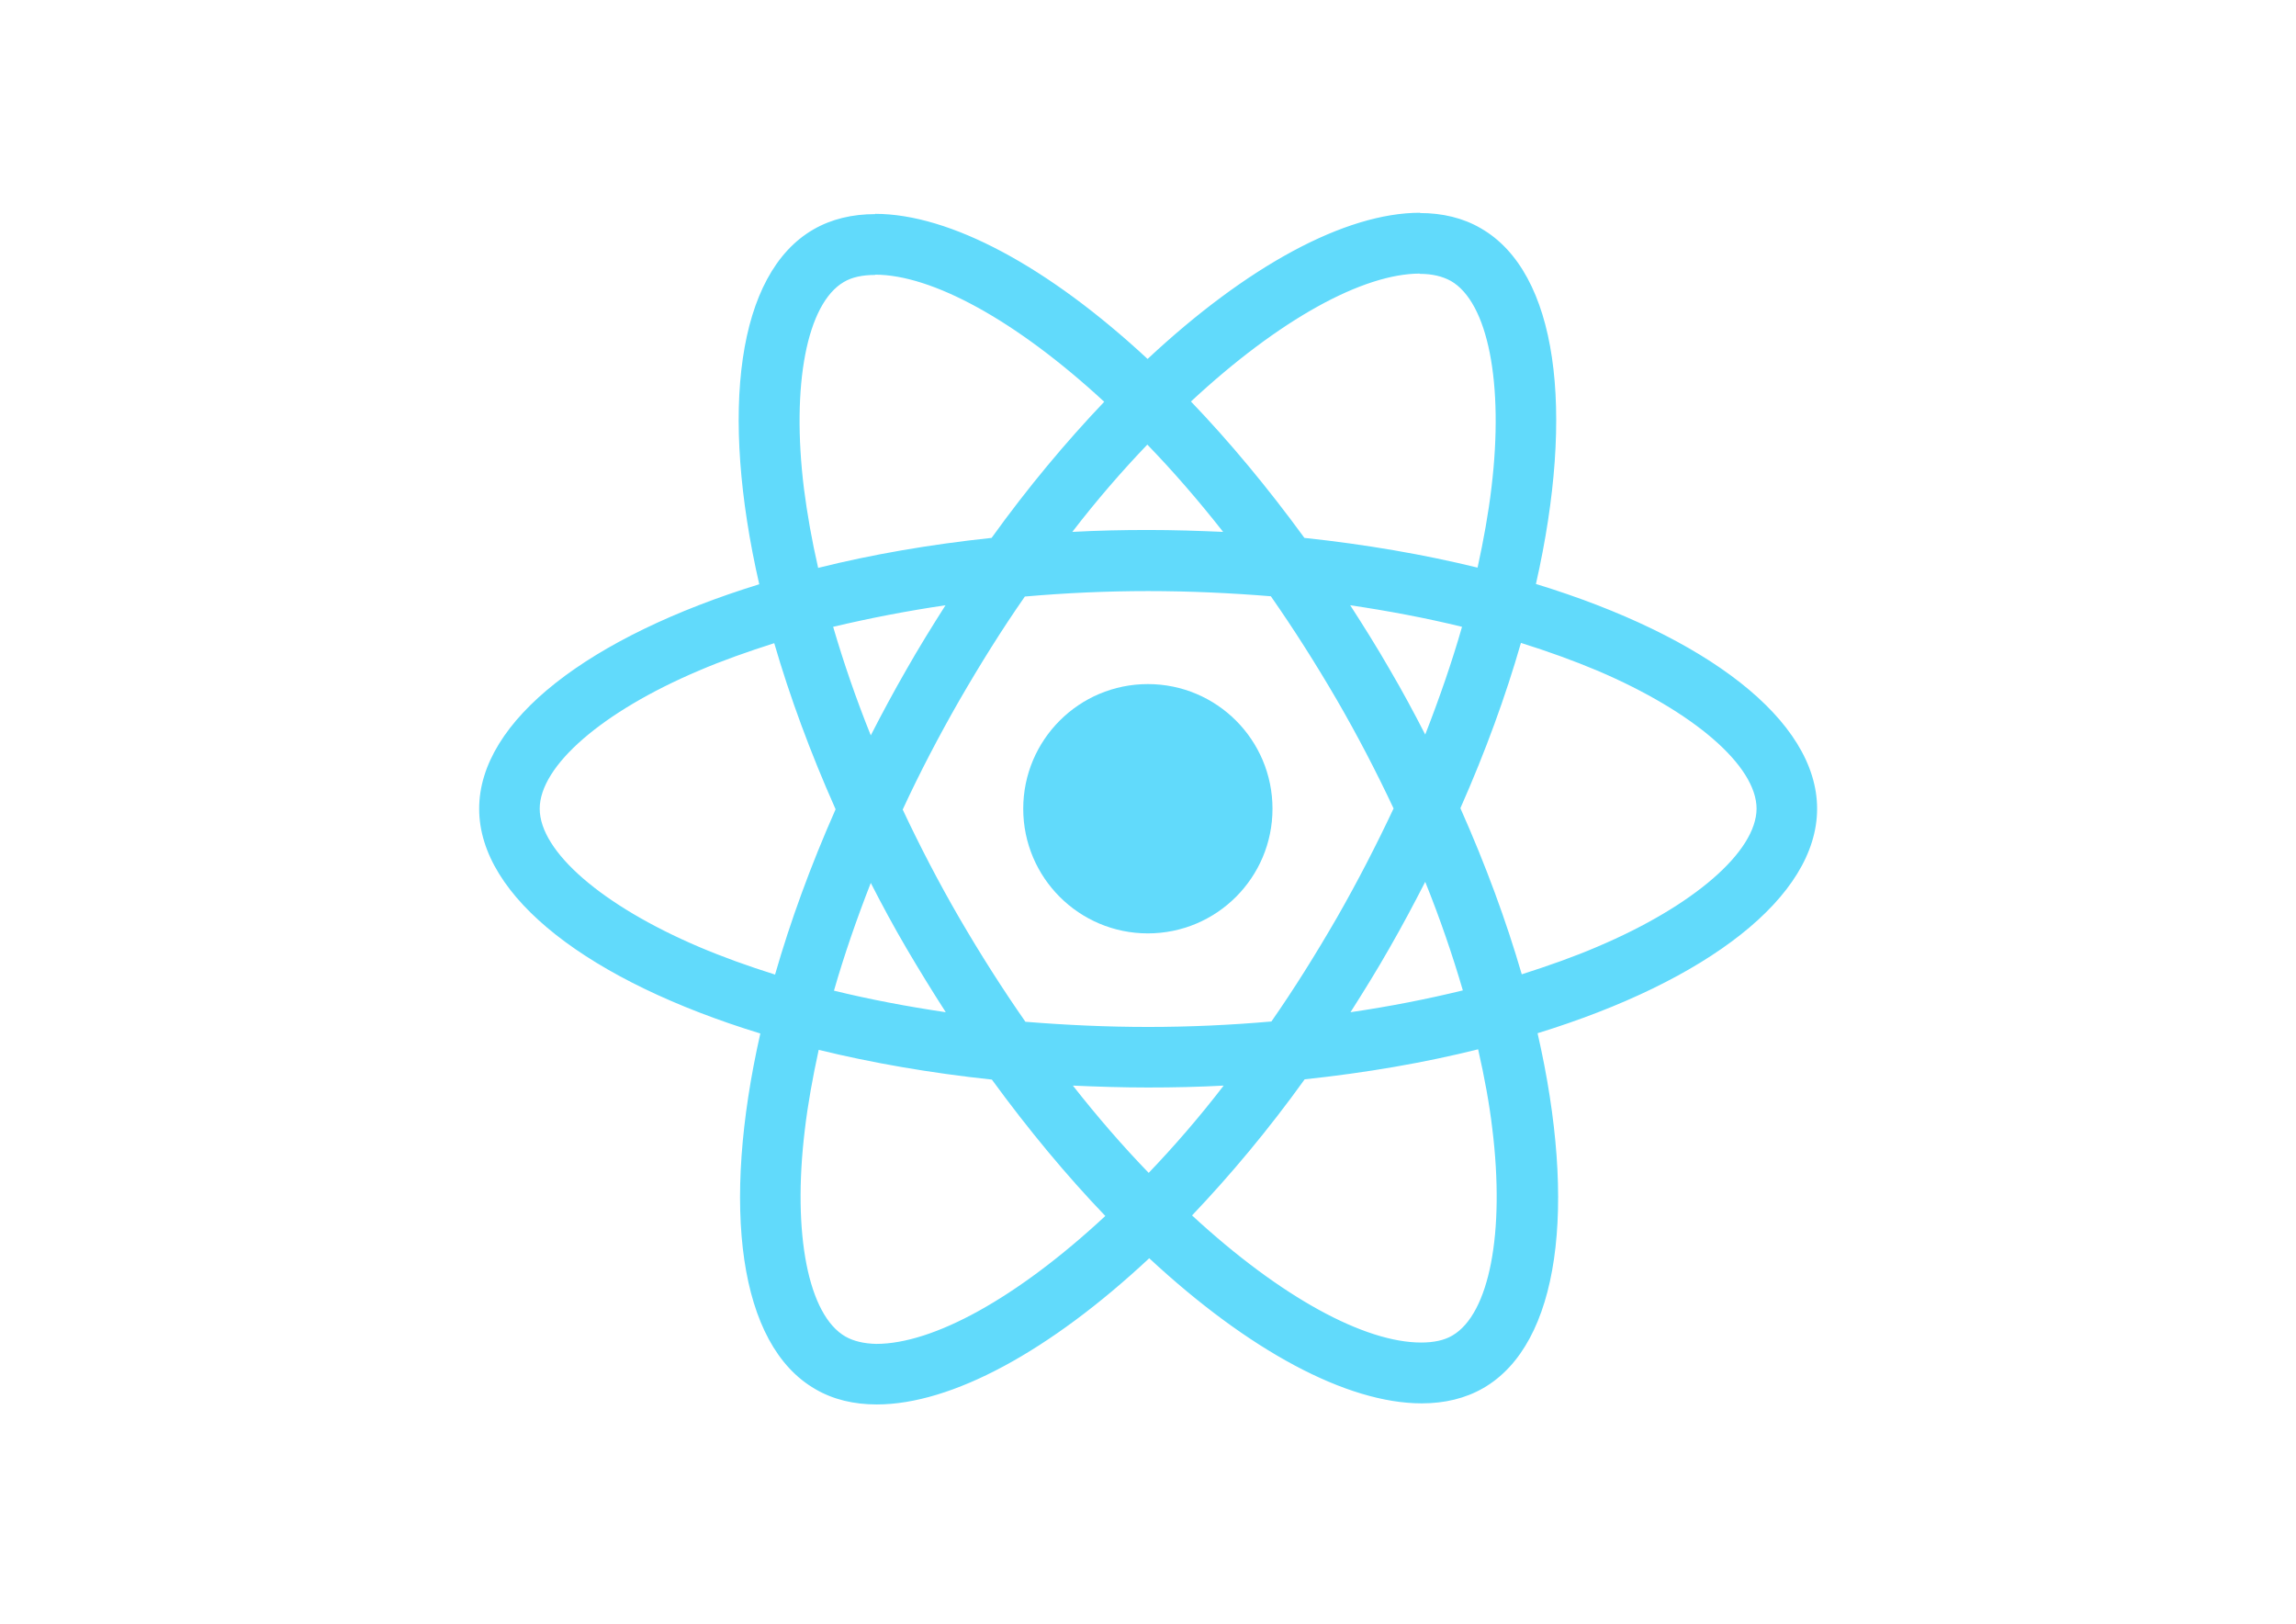
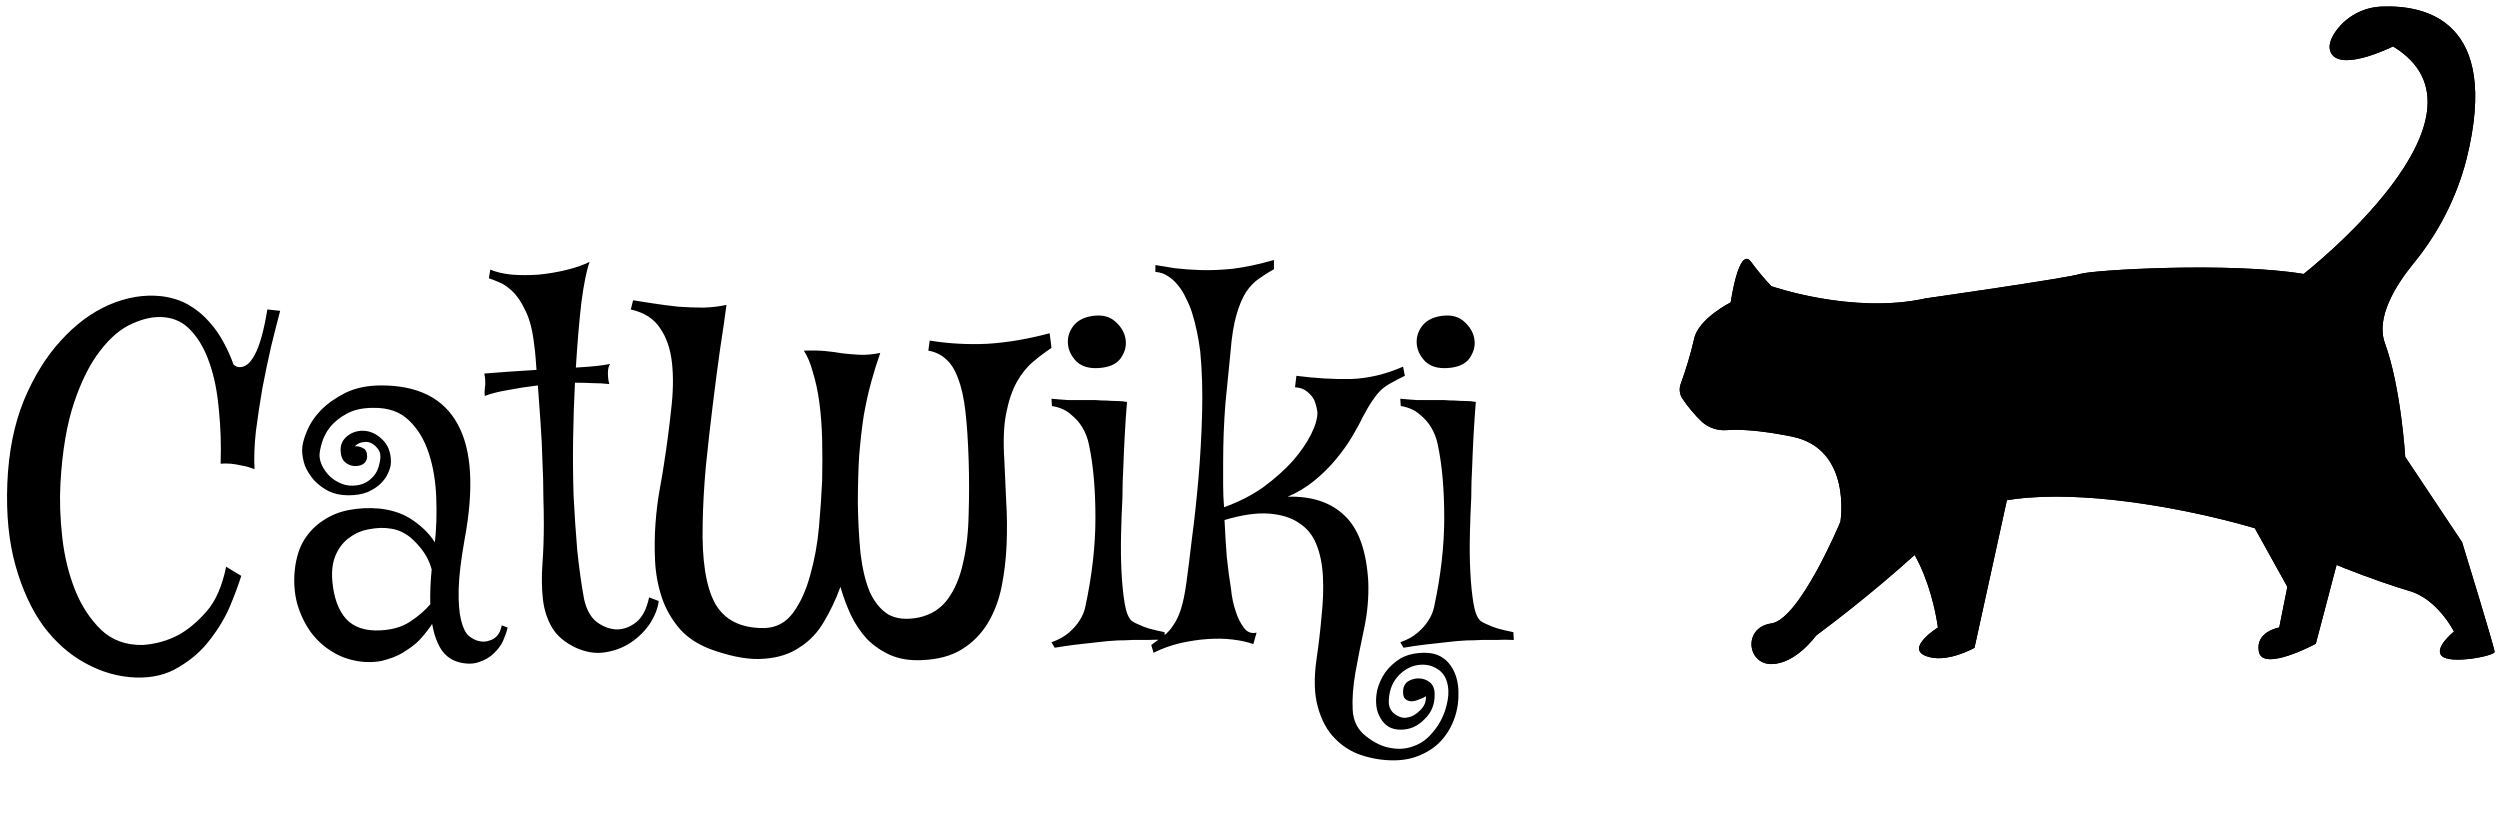
- <svg xmlns="http://www.w3.org/2000/svg" viewBox="0 0 841.9 595.3">
-   <g fill="#61DAFB">
-     <path d="M666.3 296.5c0-32.5-40.7-63.3-103.1-82.4 14.4-63.6 8-114.2-20.2-130.4-6.5-3.8-14.1-5.6-22.4-5.6v22.3c4.6 0 8.3.9 11.4 2.6 13.6 7.8 19.5 37.5 14.9 75.7-1.1 9.4-2.9 19.3-5.1 29.4-19.6-4.8-41-8.5-63.5-10.9-13.5-18.5-27.5-35.3-41.6-50 32.6-30.3 63.2-46.9 84-46.9V78c-27.5 0-63.5 19.6-99.9 53.6-36.4-33.8-72.4-53.2-99.9-53.2v22.3c20.7 0 51.4 16.5 84 46.6-14 14.7-28 31.4-41.3 49.9-22.6 2.4-44 6.1-63.6 11-2.3-10-4-19.7-5.2-29-4.7-38.2 1.1-67.9 14.6-75.8 3-1.8 6.9-2.6 11.5-2.6V78.5c-8.4 0-16 1.8-22.6 5.6-28.1 16.2-34.4 66.7-19.9 130.1-62.2 19.2-102.7 49.9-102.7 82.3 0 32.5 40.7 63.3 103.1 82.4-14.4 63.6-8 114.2 20.2 130.4 6.5 3.8 14.1 5.6 22.5 5.6 27.5 0 63.5-19.6 99.9-53.6 36.4 33.8 72.4 53.2 99.9 53.2 8.4 0 16-1.8 22.6-5.6 28.1-16.2 34.4-66.7 19.9-130.1 62-19.1 102.5-49.9 102.5-82.3zm-130.2-66.7c-3.7 12.9-8.3 26.2-13.5 39.5-4.1-8-8.4-16-13.1-24-4.6-8-9.5-15.8-14.4-23.4 14.2 2.1 27.9 4.7 41 7.9zm-45.8 106.5c-7.8 13.5-15.8 26.3-24.1 38.2-14.9 1.3-30 2-45.2 2-15.1 0-30.2-.7-45-1.9-8.3-11.9-16.4-24.6-24.2-38-7.6-13.1-14.5-26.4-20.8-39.8 6.2-13.4 13.2-26.8 20.7-39.9 7.8-13.5 15.8-26.3 24.1-38.2 14.9-1.3 30-2 45.2-2 15.1 0 30.2.7 45 1.9 8.3 11.9 16.4 24.6 24.2 38 7.6 13.1 14.5 26.4 20.8 39.8-6.3 13.4-13.2 26.8-20.7 39.9zm32.3-13c5.4 13.4 10 26.8 13.8 39.8-13.1 3.2-26.9 5.9-41.2 8 4.9-7.7 9.8-15.6 14.4-23.7 4.6-8 8.9-16.1 13-24.1zM421.2 430c-9.3-9.6-18.6-20.3-27.8-32 9 .4 18.2.7 27.5.7 9.4 0 18.7-.2 27.8-.7-9 11.7-18.3 22.4-27.5 32zm-74.4-58.9c-14.2-2.1-27.9-4.7-41-7.9 3.7-12.9 8.3-26.2 13.5-39.5 4.1 8 8.4 16 13.1 24 4.7 8 9.5 15.8 14.4 23.4zM420.7 163c9.3 9.6 18.6 20.3 27.8 32-9-.4-18.2-.7-27.5-.7-9.4 0-18.7.2-27.8.7 9-11.7 18.3-22.4 27.5-32zm-74 58.9c-4.9 7.7-9.8 15.6-14.4 23.7-4.6 8-8.9 16-13 24-5.4-13.4-10-26.8-13.8-39.8 13.1-3.1 26.9-5.8 41.2-7.9zm-90.5 125.2c-35.4-15.1-58.3-34.9-58.3-50.6 0-15.7 22.9-35.6 58.3-50.6 8.6-3.7 18-7 27.7-10.1 5.7 19.6 13.2 40 22.5 60.9-9.2 20.8-16.6 41.1-22.2 60.6-9.9-3.1-19.3-6.5-28-10.2zM310 490c-13.6-7.8-19.5-37.5-14.9-75.7 1.1-9.4 2.9-19.3 5.1-29.4 19.6 4.8 41 8.5 63.5 10.9 13.5 18.5 27.5 35.3 41.6 50-32.6 30.3-63.2 46.9-84 46.9-4.5-.1-8.3-1-11.3-2.7zm237.2-76.2c4.7 38.2-1.1 67.9-14.6 75.8-3 1.8-6.9 2.6-11.5 2.6-20.7 0-51.4-16.5-84-46.6 14-14.7 28-31.4 41.3-49.9 22.6-2.4 44-6.1 63.6-11 2.3 10.1 4.1 19.8 5.2 29.1zm38.5-66.7c-8.6 3.7-18 7-27.7 10.1-5.7-19.6-13.2-40-22.5-60.9 9.2-20.8 16.6-41.1 22.2-60.6 9.9 3.1 19.3 6.5 28.1 10.2 35.4 15.1 58.3 34.9 58.3 50.6-.1 15.7-23 35.6-58.4 50.6zM320.8 78.4z" />
-     <circle cx="420.9" cy="296.5" r="45.7" />
-     <path d="M520.5 78.1z" />
-   </g>
+ <svg xmlns="http://www.w3.org/2000/svg" width="128" height="43" viewBox="0 0 128 43" fill="current">
+   <path d="M6.938 34.688C6.062 34.656 5.211 34.414 4.383 33.961C3.57 33.523 2.852 32.891 2.227 32.062C1.617 31.219 1.141 30.188 0.797 28.969C0.453 27.75 0.312 26.344 0.375 24.75C0.438 23.156 0.719 21.742 1.219 20.508C1.734 19.273 2.367 18.25 3.117 17.438C3.867 16.609 4.688 16 5.578 15.609C6.484 15.219 7.375 15.07 8.25 15.164C8.781 15.227 9.25 15.375 9.656 15.609C10.062 15.844 10.414 16.133 10.711 16.477C11.008 16.805 11.258 17.164 11.461 17.555C11.664 17.93 11.828 18.297 11.953 18.656C12.047 18.75 12.148 18.797 12.258 18.797C12.555 18.812 12.82 18.594 13.055 18.141C13.305 17.672 13.516 16.906 13.688 15.844L14.344 15.914C14.203 16.445 14.047 17.062 13.875 17.766C13.719 18.453 13.57 19.164 13.43 19.898C13.305 20.633 13.195 21.359 13.102 22.078C13.023 22.797 13 23.445 13.031 24.023C12.797 23.93 12.578 23.867 12.375 23.836C12.172 23.789 11.984 23.758 11.812 23.742C11.625 23.727 11.453 23.727 11.297 23.742C11.328 22.773 11.297 21.844 11.203 20.953C11.125 20.062 10.969 19.281 10.734 18.609C10.5 17.922 10.188 17.367 9.797 16.945C9.422 16.523 8.953 16.289 8.391 16.242C7.891 16.195 7.352 16.305 6.773 16.57C6.195 16.82 5.648 17.281 5.133 17.953C4.617 18.609 4.172 19.492 3.797 20.602C3.422 21.711 3.188 23.094 3.094 24.75C3.047 25.625 3.078 26.547 3.188 27.516C3.297 28.484 3.516 29.383 3.844 30.211C4.172 31.023 4.617 31.703 5.18 32.25C5.742 32.781 6.453 33.039 7.312 33.023C7.969 32.977 8.578 32.805 9.141 32.508C9.625 32.242 10.102 31.844 10.57 31.312C11.039 30.781 11.375 30.016 11.578 29.016L12.352 29.484C12.227 29.891 12.039 30.398 11.789 31.008C11.539 31.602 11.195 32.18 10.758 32.742C10.336 33.305 9.805 33.773 9.164 34.148C8.539 34.539 7.797 34.719 6.938 34.688ZM25.992 32.133C25.945 32.336 25.867 32.562 25.758 32.812C25.648 33.047 25.492 33.258 25.289 33.445C25.086 33.648 24.836 33.797 24.539 33.891C24.258 34 23.922 34.008 23.531 33.914C23.141 33.82 22.828 33.602 22.594 33.258C22.375 32.914 22.219 32.477 22.125 31.945C21.984 32.164 21.805 32.398 21.586 32.648C21.383 32.883 21.133 33.094 20.836 33.281C20.555 33.484 20.227 33.641 19.852 33.75C19.492 33.875 19.094 33.922 18.656 33.891C18.062 33.844 17.531 33.68 17.062 33.398C16.609 33.133 16.227 32.789 15.914 32.367C15.602 31.93 15.367 31.438 15.211 30.891C15.07 30.344 15.031 29.773 15.094 29.18C15.156 28.586 15.312 28.078 15.562 27.656C15.828 27.234 16.156 26.898 16.547 26.648C16.938 26.383 17.383 26.203 17.883 26.109C18.383 26.016 18.898 25.992 19.43 26.039C20.133 26.117 20.719 26.328 21.188 26.672C21.656 27 22.016 27.367 22.266 27.773C22.344 27.055 22.367 26.289 22.336 25.477C22.305 24.648 22.18 23.898 21.961 23.227C21.742 22.539 21.406 21.977 20.953 21.539C20.5 21.086 19.883 20.867 19.102 20.883C18.555 20.883 18.102 20.984 17.742 21.188C17.398 21.375 17.117 21.602 16.898 21.867C16.695 22.133 16.555 22.406 16.477 22.688C16.398 22.953 16.359 23.164 16.359 23.32C16.359 23.477 16.406 23.656 16.5 23.859C16.594 24.047 16.727 24.227 16.898 24.398C17.07 24.555 17.273 24.68 17.508 24.773C17.742 24.867 18.008 24.891 18.305 24.844C18.508 24.812 18.688 24.742 18.844 24.633C19 24.523 19.125 24.398 19.219 24.258C19.312 24.117 19.375 23.969 19.406 23.812C19.453 23.656 19.477 23.508 19.477 23.367C19.477 23.211 19.43 23.078 19.336 22.969C19.242 22.844 19.133 22.75 19.008 22.688C18.883 22.625 18.742 22.609 18.586 22.641C18.43 22.656 18.289 22.727 18.164 22.852C18.305 22.836 18.445 22.867 18.586 22.945C18.727 23.008 18.797 23.148 18.797 23.367C18.797 23.539 18.727 23.672 18.586 23.766C18.445 23.844 18.289 23.875 18.117 23.859C17.945 23.844 17.789 23.773 17.648 23.648C17.508 23.508 17.438 23.297 17.438 23.016C17.438 22.75 17.547 22.523 17.766 22.336C18 22.148 18.266 22.055 18.562 22.055C18.922 22.055 19.25 22.195 19.547 22.477C19.859 22.758 20.016 23.148 20.016 23.648C20.016 23.82 19.969 24.008 19.875 24.211C19.797 24.398 19.672 24.578 19.5 24.75C19.328 24.922 19.102 25.07 18.82 25.195C18.539 25.305 18.211 25.359 17.836 25.359C17.461 25.359 17.125 25.289 16.828 25.148C16.531 24.992 16.281 24.805 16.078 24.586C15.875 24.352 15.719 24.102 15.609 23.836C15.516 23.555 15.469 23.289 15.469 23.039C15.469 22.789 15.547 22.477 15.703 22.102C15.859 21.711 16.102 21.344 16.43 21C16.773 20.656 17.195 20.359 17.695 20.109C18.211 19.859 18.82 19.734 19.523 19.734C21.414 19.734 22.719 20.398 23.438 21.727C24.156 23.039 24.273 25 23.789 27.609C23.602 28.656 23.5 29.508 23.484 30.164C23.469 30.82 23.508 31.344 23.602 31.734C23.695 32.125 23.828 32.398 24 32.555C24.188 32.711 24.383 32.805 24.586 32.836C24.758 32.867 24.922 32.852 25.078 32.789C25.203 32.758 25.32 32.688 25.43 32.578C25.555 32.453 25.641 32.266 25.688 32.016L25.992 32.133ZM22.031 30.938C22.016 30.375 22.039 29.781 22.102 29.156C21.977 28.672 21.719 28.227 21.328 27.82C20.953 27.398 20.523 27.148 20.039 27.07C19.68 27.008 19.305 27.016 18.914 27.094C18.539 27.156 18.203 27.297 17.906 27.516C17.609 27.719 17.375 28.008 17.203 28.383C17.031 28.758 16.969 29.219 17.016 29.766C17.094 30.609 17.328 31.25 17.719 31.688C18.125 32.125 18.719 32.32 19.5 32.273C20.094 32.242 20.594 32.094 21 31.828C21.422 31.547 21.766 31.25 22.031 30.938ZM31.57 32.227C31.93 32.227 32.266 32.102 32.578 31.852C32.891 31.602 33.109 31.18 33.234 30.586L33.727 30.773C33.68 31.148 33.531 31.531 33.281 31.922C33.031 32.297 32.711 32.617 32.32 32.883C31.93 33.148 31.484 33.32 30.984 33.398C30.5 33.477 30 33.398 29.484 33.164C28.922 32.898 28.516 32.555 28.266 32.133C28.016 31.711 27.859 31.227 27.797 30.68C27.734 30.117 27.727 29.516 27.773 28.875C27.82 28.219 27.844 27.539 27.844 26.836C27.844 26.43 27.836 25.953 27.82 25.406C27.82 24.844 27.805 24.25 27.773 23.625C27.758 23 27.727 22.359 27.68 21.703C27.633 21.031 27.586 20.375 27.539 19.734C27.008 19.797 26.5 19.875 26.016 19.969C25.547 20.047 25.148 20.148 24.82 20.273C24.805 20.133 24.805 20.023 24.82 19.945C24.82 19.867 24.828 19.797 24.844 19.734C24.844 19.656 24.844 19.578 24.844 19.5C24.844 19.406 24.828 19.281 24.797 19.125C25.172 19.094 25.586 19.062 26.039 19.031C26.508 19 26.984 18.969 27.469 18.938C27.453 18.719 27.438 18.508 27.422 18.305C27.406 18.086 27.383 17.875 27.352 17.672C27.273 16.938 27.125 16.352 26.906 15.914C26.703 15.477 26.477 15.141 26.227 14.906C25.977 14.672 25.742 14.516 25.523 14.438C25.305 14.344 25.141 14.281 25.031 14.25L25.102 13.805C25.398 13.93 25.766 14.016 26.203 14.062C26.641 14.094 27.094 14.094 27.562 14.062C28.047 14.016 28.516 13.938 28.969 13.828C29.438 13.719 29.844 13.578 30.188 13.406C30.031 13.844 29.891 14.539 29.766 15.492C29.656 16.445 29.562 17.555 29.484 18.82C30.297 18.773 30.883 18.711 31.242 18.633C31.164 18.727 31.125 18.883 31.125 19.102C31.125 19.305 31.148 19.492 31.195 19.664C30.93 19.633 30.648 19.617 30.352 19.617C30.055 19.602 29.75 19.594 29.438 19.594C29.391 20.5 29.359 21.445 29.344 22.43C29.328 23.414 29.336 24.391 29.367 25.359C29.414 26.312 29.477 27.25 29.555 28.172C29.648 29.078 29.766 29.914 29.906 30.68C30.031 31.227 30.25 31.617 30.562 31.852C30.875 32.086 31.211 32.211 31.57 32.227ZM53.836 17.812C53.508 18.031 53.188 18.273 52.875 18.539C52.562 18.805 52.289 19.148 52.055 19.57C51.82 19.992 51.641 20.523 51.516 21.164C51.391 21.789 51.359 22.586 51.422 23.555C51.453 24.195 51.484 24.891 51.516 25.641C51.562 26.375 51.57 27.117 51.539 27.867C51.508 28.617 51.422 29.344 51.281 30.047C51.141 30.734 50.906 31.352 50.578 31.898C50.25 32.445 49.812 32.891 49.266 33.234C48.719 33.578 48.031 33.766 47.203 33.797C46.594 33.828 46.055 33.742 45.586 33.539C45.133 33.336 44.734 33.062 44.391 32.719C44.062 32.359 43.789 31.953 43.57 31.5C43.352 31.031 43.172 30.547 43.031 30.047C42.797 30.688 42.516 31.281 42.188 31.828C41.875 32.375 41.461 32.812 40.945 33.141C40.445 33.484 39.836 33.68 39.117 33.727C38.414 33.789 37.562 33.648 36.562 33.305C35.828 33.055 35.25 32.695 34.828 32.227C34.406 31.742 34.094 31.203 33.891 30.609C33.688 30 33.57 29.367 33.539 28.711C33.508 28.039 33.516 27.398 33.562 26.789C33.609 26.164 33.68 25.594 33.773 25.078C33.867 24.562 33.938 24.148 33.984 23.836C34.141 22.836 34.266 21.891 34.359 21C34.469 20.094 34.484 19.289 34.406 18.586C34.328 17.867 34.125 17.273 33.797 16.805C33.484 16.32 32.984 16 32.297 15.844L32.414 15.375C32.711 15.422 33.062 15.477 33.469 15.539C33.875 15.602 34.297 15.656 34.734 15.703C35.172 15.734 35.602 15.75 36.023 15.75C36.461 15.734 36.852 15.688 37.195 15.609C37.117 16.219 37.008 16.977 36.867 17.883C36.742 18.773 36.617 19.727 36.492 20.742C36.367 21.758 36.25 22.797 36.141 23.859C36.047 24.906 35.992 25.891 35.977 26.812C35.93 28.672 36.141 30.031 36.609 30.891C37.094 31.75 37.938 32.172 39.141 32.156C39.75 32.141 40.242 31.875 40.617 31.359C40.992 30.844 41.281 30.203 41.484 29.438C41.703 28.672 41.852 27.859 41.93 27C42.008 26.125 42.062 25.328 42.094 24.609C42.109 23.891 42.109 23.195 42.094 22.523C42.078 21.836 42.031 21.203 41.953 20.625C41.875 20.047 41.766 19.531 41.625 19.078C41.5 18.609 41.344 18.234 41.156 17.953C41.594 17.938 41.969 17.945 42.281 17.977C42.594 18.008 42.883 18.047 43.148 18.094C43.43 18.125 43.719 18.148 44.016 18.164C44.312 18.18 44.664 18.148 45.07 18.07C44.898 18.555 44.742 19.055 44.602 19.57C44.461 20.086 44.336 20.648 44.227 21.258C44.133 21.867 44.055 22.547 43.992 23.297C43.945 24.031 43.922 24.867 43.922 25.805C43.938 26.742 43.984 27.594 44.062 28.359C44.156 29.125 44.312 29.773 44.531 30.305C44.766 30.82 45.078 31.203 45.469 31.453C45.875 31.688 46.398 31.742 47.039 31.617C47.68 31.477 48.18 31.156 48.539 30.656C48.898 30.156 49.156 29.539 49.312 28.805C49.484 28.07 49.578 27.25 49.594 26.344C49.625 25.422 49.625 24.484 49.594 23.531C49.562 22.562 49.508 21.742 49.43 21.07C49.352 20.383 49.227 19.82 49.055 19.383C48.898 18.945 48.695 18.617 48.445 18.398C48.195 18.164 47.891 18.016 47.531 17.953L47.602 17.438C48.555 17.594 49.539 17.648 50.555 17.602C51.57 17.539 52.633 17.359 53.742 17.062L53.836 17.812ZM53.836 32.883C54.195 32.758 54.492 32.594 54.727 32.391C54.961 32.188 55.141 31.984 55.266 31.781C55.422 31.547 55.523 31.305 55.57 31.055C55.914 29.461 56.086 27.945 56.086 26.508C56.086 25.055 55.977 23.812 55.758 22.781C55.695 22.453 55.578 22.148 55.406 21.867C55.266 21.633 55.07 21.414 54.82 21.211C54.57 20.992 54.25 20.852 53.859 20.789L53.836 20.414C54.148 20.445 54.438 20.469 54.703 20.484C54.984 20.484 55.227 20.484 55.43 20.484H56.086C56.273 20.5 56.461 20.508 56.648 20.508C56.82 20.523 56.992 20.531 57.164 20.531C57.352 20.531 57.531 20.547 57.703 20.578C57.656 21.141 57.617 21.719 57.586 22.312C57.555 22.891 57.531 23.414 57.516 23.883C57.484 24.43 57.469 24.961 57.469 25.477C57.438 26.055 57.414 26.688 57.398 27.375C57.383 28.047 57.391 28.688 57.422 29.297C57.453 29.906 57.508 30.445 57.586 30.914C57.664 31.367 57.789 31.664 57.961 31.805C58.055 31.867 58.18 31.93 58.336 31.992C58.461 32.055 58.625 32.117 58.828 32.18C59.047 32.242 59.312 32.305 59.625 32.367L59.648 32.766C59.336 32.75 59.031 32.75 58.734 32.766C58.453 32.766 58.203 32.766 57.984 32.766C57.719 32.781 57.469 32.789 57.234 32.789C56.906 32.805 56.555 32.836 56.18 32.883C55.867 32.914 55.516 32.953 55.125 33C54.734 33.047 54.359 33.102 54 33.164L53.836 32.883ZM56.25 18.844C55.766 18.875 55.391 18.766 55.125 18.516C54.859 18.25 54.711 17.953 54.68 17.625C54.648 17.297 54.734 16.992 54.938 16.711C55.156 16.414 55.5 16.234 55.969 16.172C56.453 16.109 56.836 16.211 57.117 16.477C57.414 16.742 57.586 17.047 57.633 17.391C57.68 17.719 57.594 18.039 57.375 18.352C57.156 18.648 56.781 18.812 56.25 18.844ZM71.344 38.93C70.797 38.93 70.258 38.844 69.727 38.672C69.195 38.5 68.734 38.211 68.344 37.805C67.953 37.414 67.664 36.883 67.477 36.211C67.289 35.555 67.266 34.734 67.406 33.75C67.516 33 67.602 32.266 67.664 31.547C67.742 30.812 67.766 30.141 67.734 29.531C67.703 28.906 67.594 28.359 67.406 27.891C67.219 27.406 66.914 27.031 66.492 26.766C66.102 26.5 65.594 26.344 64.969 26.297C64.344 26.25 63.586 26.359 62.695 26.625C62.727 27.297 62.766 27.93 62.812 28.523C62.875 29.117 62.945 29.648 63.023 30.117C63.07 30.586 63.156 30.992 63.281 31.336C63.375 31.633 63.508 31.898 63.68 32.133C63.852 32.367 64.07 32.453 64.336 32.391L64.172 32.977C63.859 32.867 63.5 32.789 63.094 32.742C62.703 32.695 62.281 32.688 61.828 32.719C61.375 32.75 60.906 32.82 60.422 32.93C59.953 33.039 59.5 33.203 59.062 33.422L58.945 33.023C59.18 32.852 59.391 32.695 59.578 32.555C59.766 32.414 59.93 32.234 60.07 32.016C60.227 31.797 60.359 31.516 60.469 31.172C60.578 30.828 60.672 30.367 60.75 29.789C60.828 29.211 60.922 28.461 61.031 27.539C61.156 26.602 61.266 25.594 61.359 24.516C61.453 23.438 61.516 22.328 61.547 21.188C61.578 20.047 61.547 18.984 61.453 18C61.359 17.266 61.219 16.602 61.031 16.008C60.953 15.758 60.852 15.516 60.727 15.281C60.617 15.031 60.484 14.812 60.328 14.625C60.172 14.422 59.992 14.258 59.789 14.133C59.602 14.008 59.391 13.938 59.156 13.922V13.57C59.453 13.617 59.789 13.672 60.164 13.734C60.555 13.781 60.992 13.812 61.477 13.828C61.977 13.844 62.531 13.82 63.141 13.758C63.766 13.68 64.461 13.531 65.227 13.312V13.781C64.945 13.938 64.688 14.102 64.453 14.273C64.219 14.43 64 14.656 63.797 14.953C63.609 15.25 63.445 15.641 63.305 16.125C63.164 16.609 63.062 17.25 63 18.047C62.922 18.797 62.836 19.664 62.742 20.648C62.664 21.633 62.625 22.648 62.625 23.695C62.625 24.07 62.625 24.453 62.625 24.844C62.625 25.219 62.641 25.594 62.672 25.969C63.422 25.703 64.094 25.359 64.688 24.938C65.281 24.5 65.781 24.055 66.188 23.602C66.594 23.133 66.906 22.68 67.125 22.242C67.344 21.805 67.453 21.43 67.453 21.117C67.422 20.883 67.367 20.672 67.289 20.484C67.211 20.328 67.094 20.188 66.938 20.062C66.781 19.922 66.57 19.844 66.305 19.828L66.375 19.242C67.344 19.367 68.273 19.422 69.164 19.406C70.055 19.375 70.945 19.164 71.836 18.773L71.93 19.242C71.695 19.352 71.484 19.461 71.297 19.57C71.109 19.664 70.93 19.781 70.758 19.922C70.602 20.062 70.445 20.25 70.289 20.484C70.133 20.703 69.961 20.992 69.773 21.352C69.633 21.648 69.445 21.992 69.211 22.383C68.977 22.773 68.695 23.164 68.367 23.555C68.055 23.93 67.688 24.289 67.266 24.633C66.859 24.961 66.414 25.227 65.93 25.43C67.18 25.398 68.156 25.727 68.859 26.414C69.562 27.086 69.961 28.203 70.055 29.766C70.086 30.562 70.016 31.367 69.844 32.18C69.672 32.977 69.523 33.727 69.398 34.43C69.273 35.148 69.227 35.789 69.258 36.352C69.289 36.93 69.523 37.383 69.961 37.711C70.383 38.039 70.797 38.234 71.203 38.297C71.625 38.375 72.016 38.344 72.375 38.203C72.734 38.078 73.047 37.859 73.312 37.547C73.594 37.234 73.812 36.867 73.969 36.445C74.109 36.023 74.172 35.656 74.156 35.344C74.141 35.047 74.07 34.797 73.945 34.594C73.82 34.406 73.656 34.266 73.453 34.172C73.266 34.078 73.062 34.031 72.844 34.031C72.406 34.031 72.016 34.195 71.672 34.523C71.328 34.852 71.141 35.281 71.109 35.812C71.094 36 71.117 36.156 71.18 36.281C71.242 36.406 71.32 36.5 71.414 36.562C71.523 36.641 71.633 36.695 71.742 36.727C71.867 36.758 71.984 36.758 72.094 36.727C72.297 36.695 72.5 36.578 72.703 36.375C72.922 36.172 73.023 35.93 73.008 35.648C72.914 35.711 72.797 35.766 72.656 35.812C72.516 35.875 72.383 35.906 72.258 35.906C72.148 35.906 72.047 35.867 71.953 35.789C71.875 35.727 71.836 35.602 71.836 35.414C71.836 35.195 71.914 35.023 72.07 34.898C72.242 34.789 72.43 34.734 72.633 34.734C72.836 34.734 73.023 34.797 73.195 34.922C73.367 35.062 73.453 35.266 73.453 35.531C73.469 36.047 73.297 36.477 72.938 36.82C72.594 37.18 72.188 37.359 71.719 37.359C71.375 37.359 71.102 37.258 70.898 37.055C70.711 36.867 70.578 36.625 70.5 36.328C70.438 36.047 70.438 35.734 70.5 35.391C70.578 35.047 70.719 34.727 70.922 34.43C71.125 34.148 71.391 33.906 71.719 33.703C72.062 33.516 72.469 33.422 72.938 33.422C73.266 33.422 73.539 33.484 73.758 33.609C73.977 33.734 74.148 33.891 74.273 34.078C74.414 34.281 74.516 34.5 74.578 34.734C74.641 34.969 74.672 35.203 74.672 35.438C74.688 35.891 74.625 36.32 74.484 36.727C74.344 37.148 74.133 37.523 73.852 37.852C73.57 38.18 73.219 38.438 72.797 38.625C72.375 38.828 71.891 38.93 71.344 38.93ZM71.695 32.883C72.055 32.758 72.352 32.594 72.586 32.391C72.82 32.188 73 31.984 73.125 31.781C73.281 31.547 73.383 31.305 73.43 31.055C73.773 29.461 73.945 27.945 73.945 26.508C73.945 25.055 73.836 23.812 73.617 22.781C73.555 22.453 73.438 22.148 73.266 21.867C73.125 21.633 72.93 21.414 72.68 21.211C72.43 20.992 72.109 20.852 71.719 20.789L71.695 20.414C72.008 20.445 72.297 20.469 72.562 20.484C72.844 20.484 73.086 20.484 73.289 20.484H73.945C74.133 20.5 74.32 20.508 74.508 20.508C74.68 20.523 74.852 20.531 75.023 20.531C75.211 20.531 75.391 20.547 75.562 20.578C75.516 21.141 75.477 21.719 75.445 22.312C75.414 22.891 75.391 23.414 75.375 23.883C75.344 24.43 75.328 24.961 75.328 25.477C75.297 26.055 75.273 26.688 75.258 27.375C75.242 28.047 75.25 28.688 75.281 29.297C75.312 29.906 75.367 30.445 75.445 30.914C75.523 31.367 75.648 31.664 75.82 31.805C75.914 31.867 76.039 31.93 76.195 31.992C76.32 32.055 76.484 32.117 76.688 32.18C76.906 32.242 77.172 32.305 77.484 32.367L77.508 32.766C77.195 32.75 76.891 32.75 76.594 32.766C76.312 32.766 76.062 32.766 75.844 32.766C75.578 32.781 75.328 32.789 75.094 32.789C74.766 32.805 74.414 32.836 74.039 32.883C73.727 32.914 73.375 32.953 72.984 33C72.594 33.047 72.219 33.102 71.859 33.164L71.695 32.883ZM74.109 18.844C73.625 18.875 73.25 18.766 72.984 18.516C72.719 18.25 72.57 17.953 72.539 17.625C72.508 17.297 72.594 16.992 72.797 16.711C73.016 16.414 73.359 16.234 73.828 16.172C74.312 16.109 74.695 16.211 74.977 16.477C75.273 16.742 75.445 17.047 75.492 17.391C75.539 17.719 75.453 18.039 75.234 18.352C75.016 18.648 74.641 18.812 74.109 18.844Z" fill="current" />
+   <path d="M120.65 25.886L119.61 29.007L118.57 32.96C118.57 32.96 115.865 34.416 115.657 33.376C115.449 32.336 116.697 32.127 116.697 32.127L117.113 30.047L113.993 24.43L120.65 25.886Z" fill="current" />
+   <path d="M120.65 25.886L119.61 29.007L118.57 32.96C118.57 32.96 115.865 34.416 115.657 33.376C115.449 32.336 116.697 32.127 116.697 32.127L117.113 30.047L113.993 24.43L120.65 25.886Z" fill="current" />
+   <path d="M102.966 24.638L101.094 33.168C101.094 33.168 99.637 34 98.597 33.584C97.557 33.168 99.221 32.128 99.221 32.128C99.221 32.128 98.597 26.927 95.476 26.302C92.356 25.678 102.966 24.638 102.966 24.638Z" fill="current" />
+   <path d="M102.966 24.638L101.094 33.168C101.094 33.168 99.637 34 98.597 33.584C97.557 33.168 99.221 32.128 99.221 32.128C99.221 32.128 98.597 26.927 95.476 26.302C92.356 25.678 102.966 24.638 102.966 24.638Z" fill="current" />
+   <path d="M90.691 14.652C90.691 14.652 94.852 16.108 98.597 15.276C98.597 15.276 105.879 14.236 106.503 14.027C107.127 13.819 114.201 13.403 117.945 14.027C117.945 14.027 128.348 5.914 122.523 2.377C122.523 2.377 120.026 3.625 119.402 2.793C119.168 2.481 119.285 2.081 119.522 1.703C119.791 1.293 120.155 0.953 120.584 0.715C121.013 0.477 121.494 0.347 121.984 0.336C124.158 0.255 128.054 1.036 126.286 8.144C125.782 10.104 124.853 11.93 123.566 13.493C122.618 14.661 121.638 16.277 122.106 17.564C122.939 19.853 123.147 23.39 123.147 23.39L126.059 27.759C126.059 27.759 127.724 33.168 127.724 33.376C127.724 33.584 125.46 34.025 125.019 33.584C124.603 33.168 125.643 32.336 125.643 32.336C125.643 32.336 124.811 30.671 123.355 30.255C121.898 29.839 117.945 28.383 117.321 27.759C116.697 27.134 103.382 23.39 99.637 26.927C97.536 28.934 95.312 30.81 92.98 32.544C92.98 32.544 91.94 34 90.691 34C89.443 34 89.235 32.128 90.691 31.92C92.148 31.712 94.228 26.718 94.228 26.718C94.228 26.718 94.852 22.974 91.731 22.349C90.011 22.005 88.986 21.977 88.413 22.022C88.184 22.041 87.953 22.013 87.735 21.941C87.517 21.869 87.315 21.754 87.143 21.603C86.771 21.246 86.439 20.851 86.15 20.424C86.074 20.316 86.025 20.191 86.008 20.059C85.99 19.928 86.004 19.794 86.048 19.67C86.325 18.913 86.556 18.141 86.738 17.356C86.946 16.316 88.611 15.484 88.611 15.484C88.611 15.484 89.027 12.571 89.651 13.403C89.971 13.841 90.318 14.258 90.691 14.652Z" fill="current" />
+   <path d="M90.691 14.652C90.691 14.652 94.852 16.108 98.597 15.276C98.597 15.276 105.879 14.236 106.503 14.027C107.127 13.819 114.201 13.403 117.945 14.027C117.945 14.027 128.348 5.914 122.523 2.377C122.523 2.377 120.026 3.625 119.402 2.793C119.168 2.481 119.285 2.081 119.522 1.703C119.791 1.293 120.155 0.953 120.584 0.715C121.013 0.477 121.494 0.347 121.984 0.336C124.158 0.255 128.054 1.036 126.286 8.144C125.782 10.104 124.853 11.93 123.566 13.493C122.618 14.661 121.638 16.277 122.106 17.564C122.939 19.853 123.147 23.39 123.147 23.39L126.059 27.759C126.059 27.759 127.724 33.168 127.724 33.376C127.724 33.584 125.46 34.025 125.019 33.584C124.603 33.168 125.643 32.336 125.643 32.336C125.643 32.336 124.811 30.671 123.355 30.255C121.898 29.839 117.945 28.383 117.321 27.759C116.697 27.134 103.382 23.39 99.637 26.927C97.536 28.934 95.312 30.81 92.98 32.544C92.98 32.544 91.94 34 90.691 34C89.443 34 89.235 32.128 90.691 31.92C92.148 31.712 94.228 26.718 94.228 26.718C94.228 26.718 94.852 22.974 91.731 22.349C90.011 22.005 88.986 21.977 88.413 22.022C88.184 22.041 87.953 22.013 87.735 21.941C87.517 21.869 87.315 21.754 87.143 21.603C86.771 21.246 86.439 20.851 86.15 20.424C86.074 20.316 86.025 20.191 86.008 20.059C85.99 19.928 86.004 19.794 86.048 19.67C86.325 18.913 86.556 18.141 86.738 17.356C86.946 16.316 88.611 15.484 88.611 15.484C88.611 15.484 89.027 12.571 89.651 13.403C89.971 13.841 90.318 14.258 90.691 14.652Z" fill="current" />
</svg>
